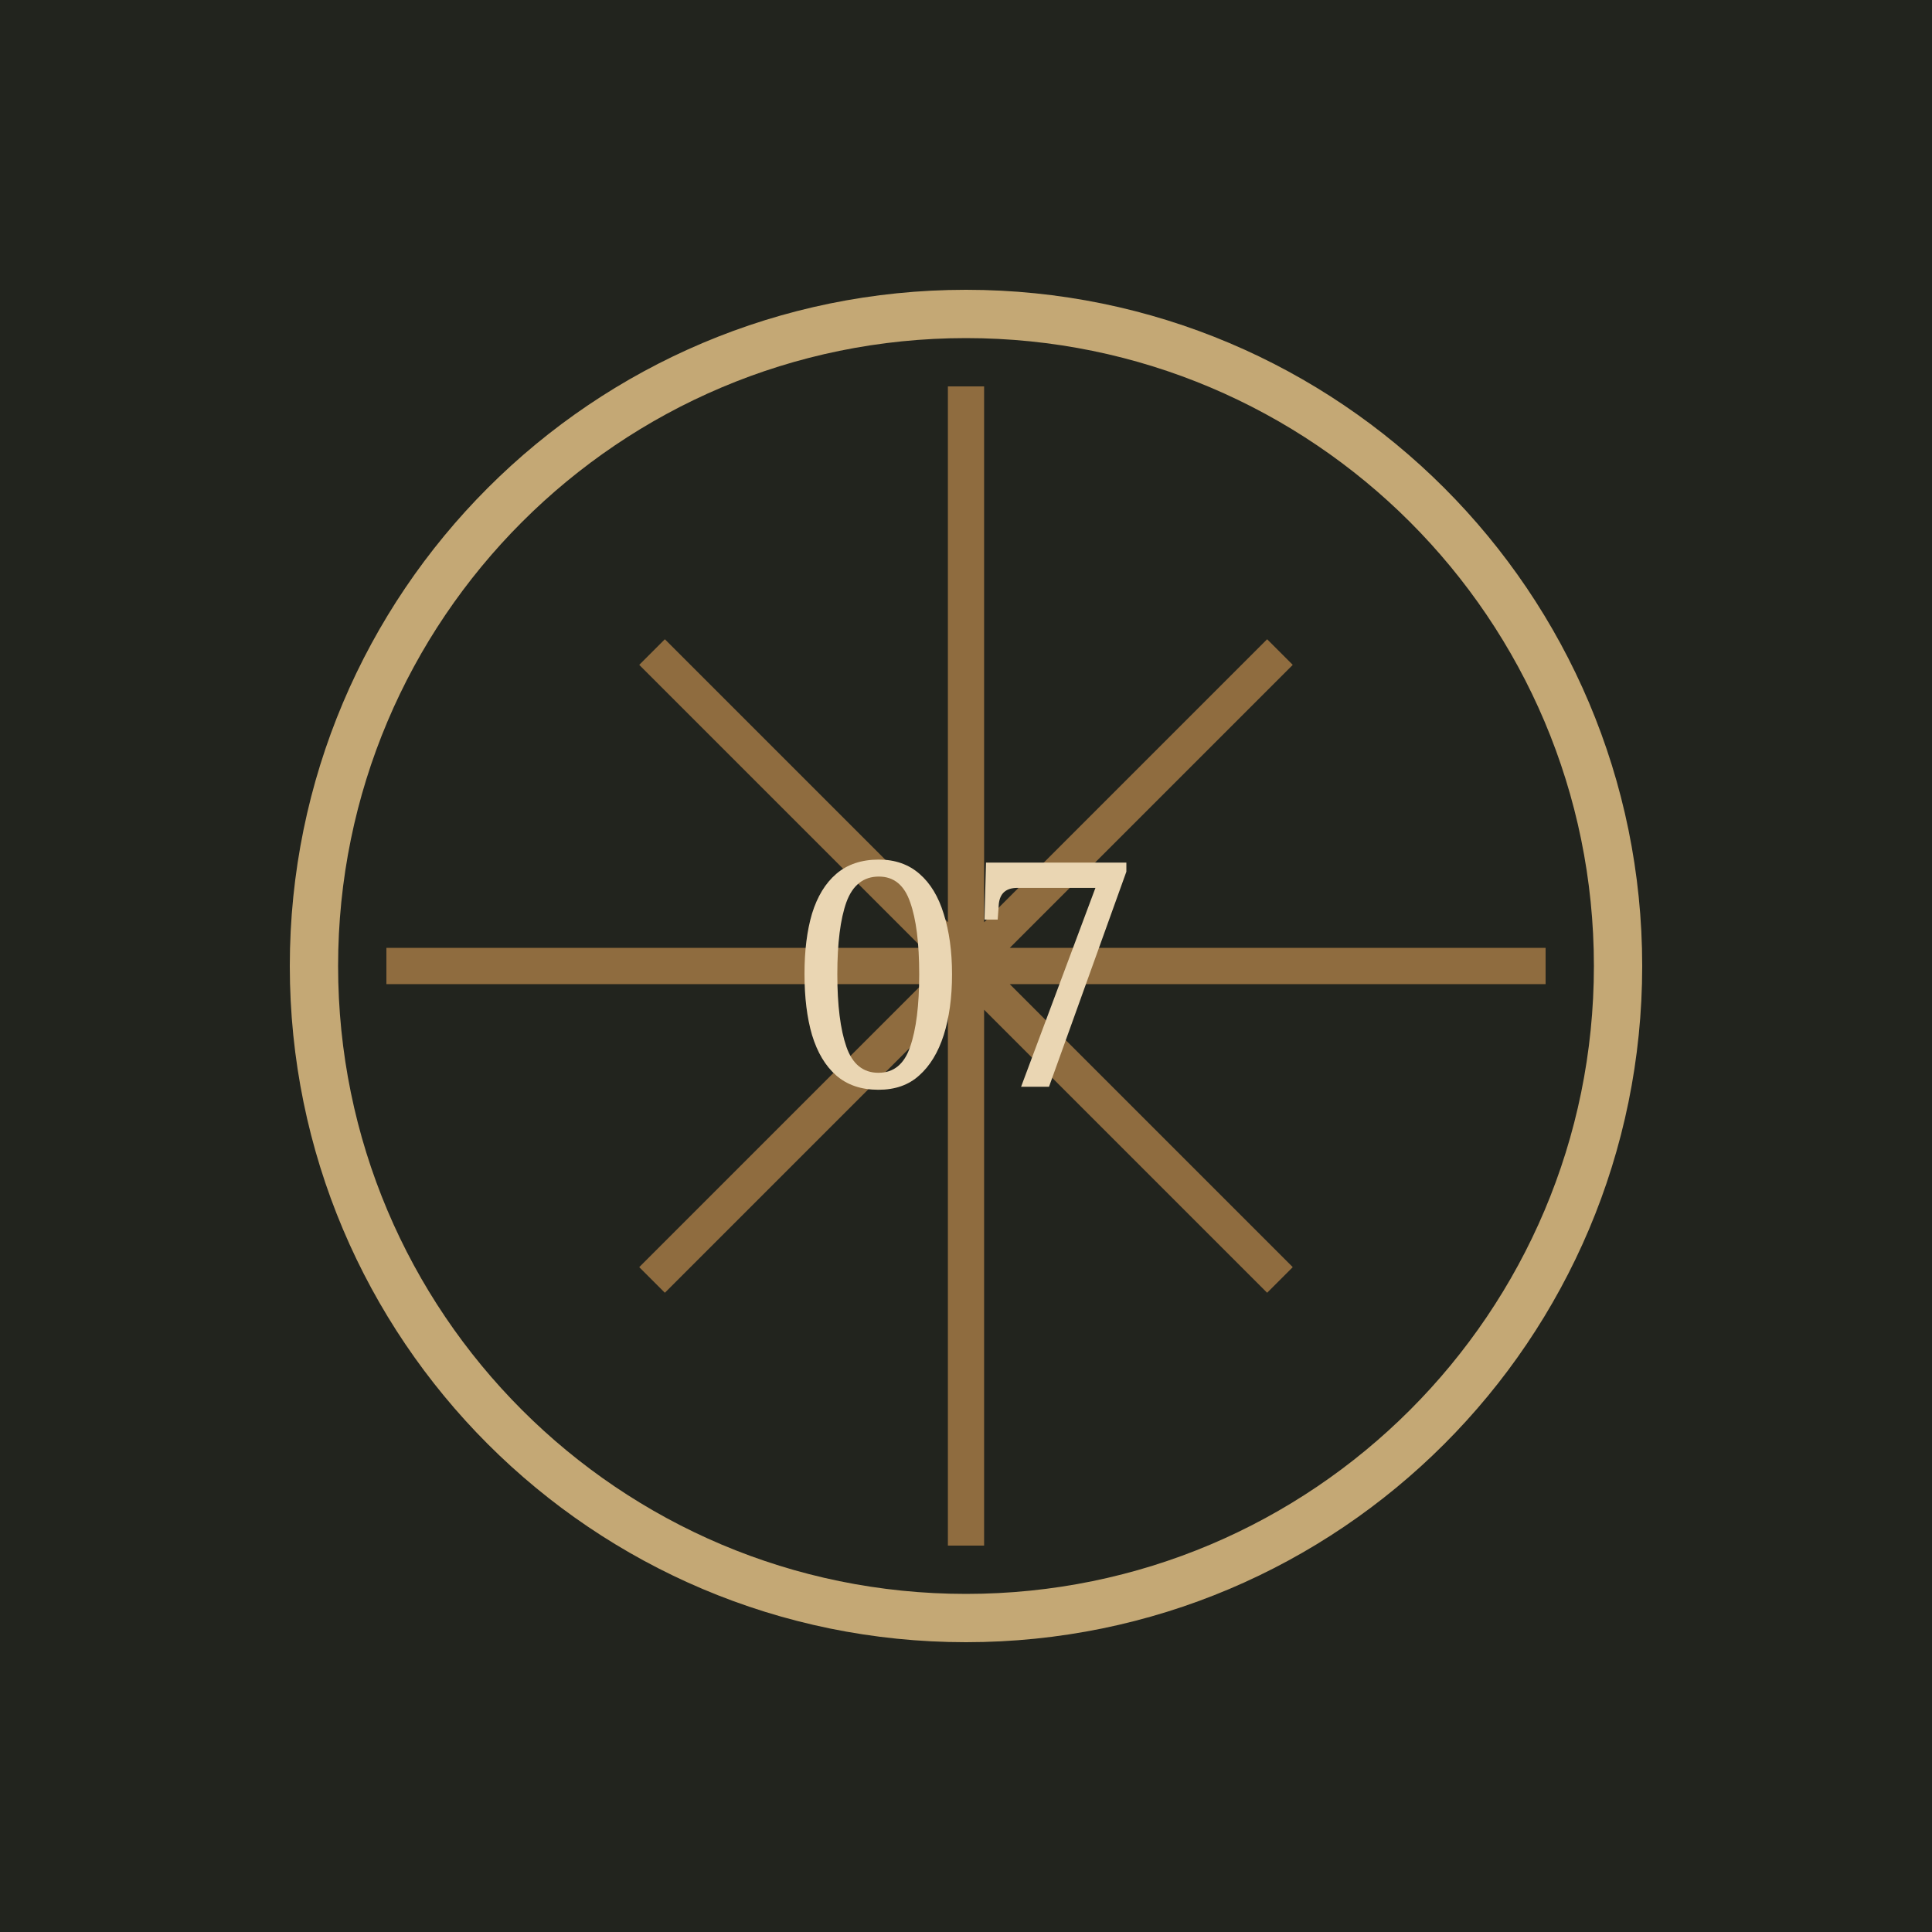
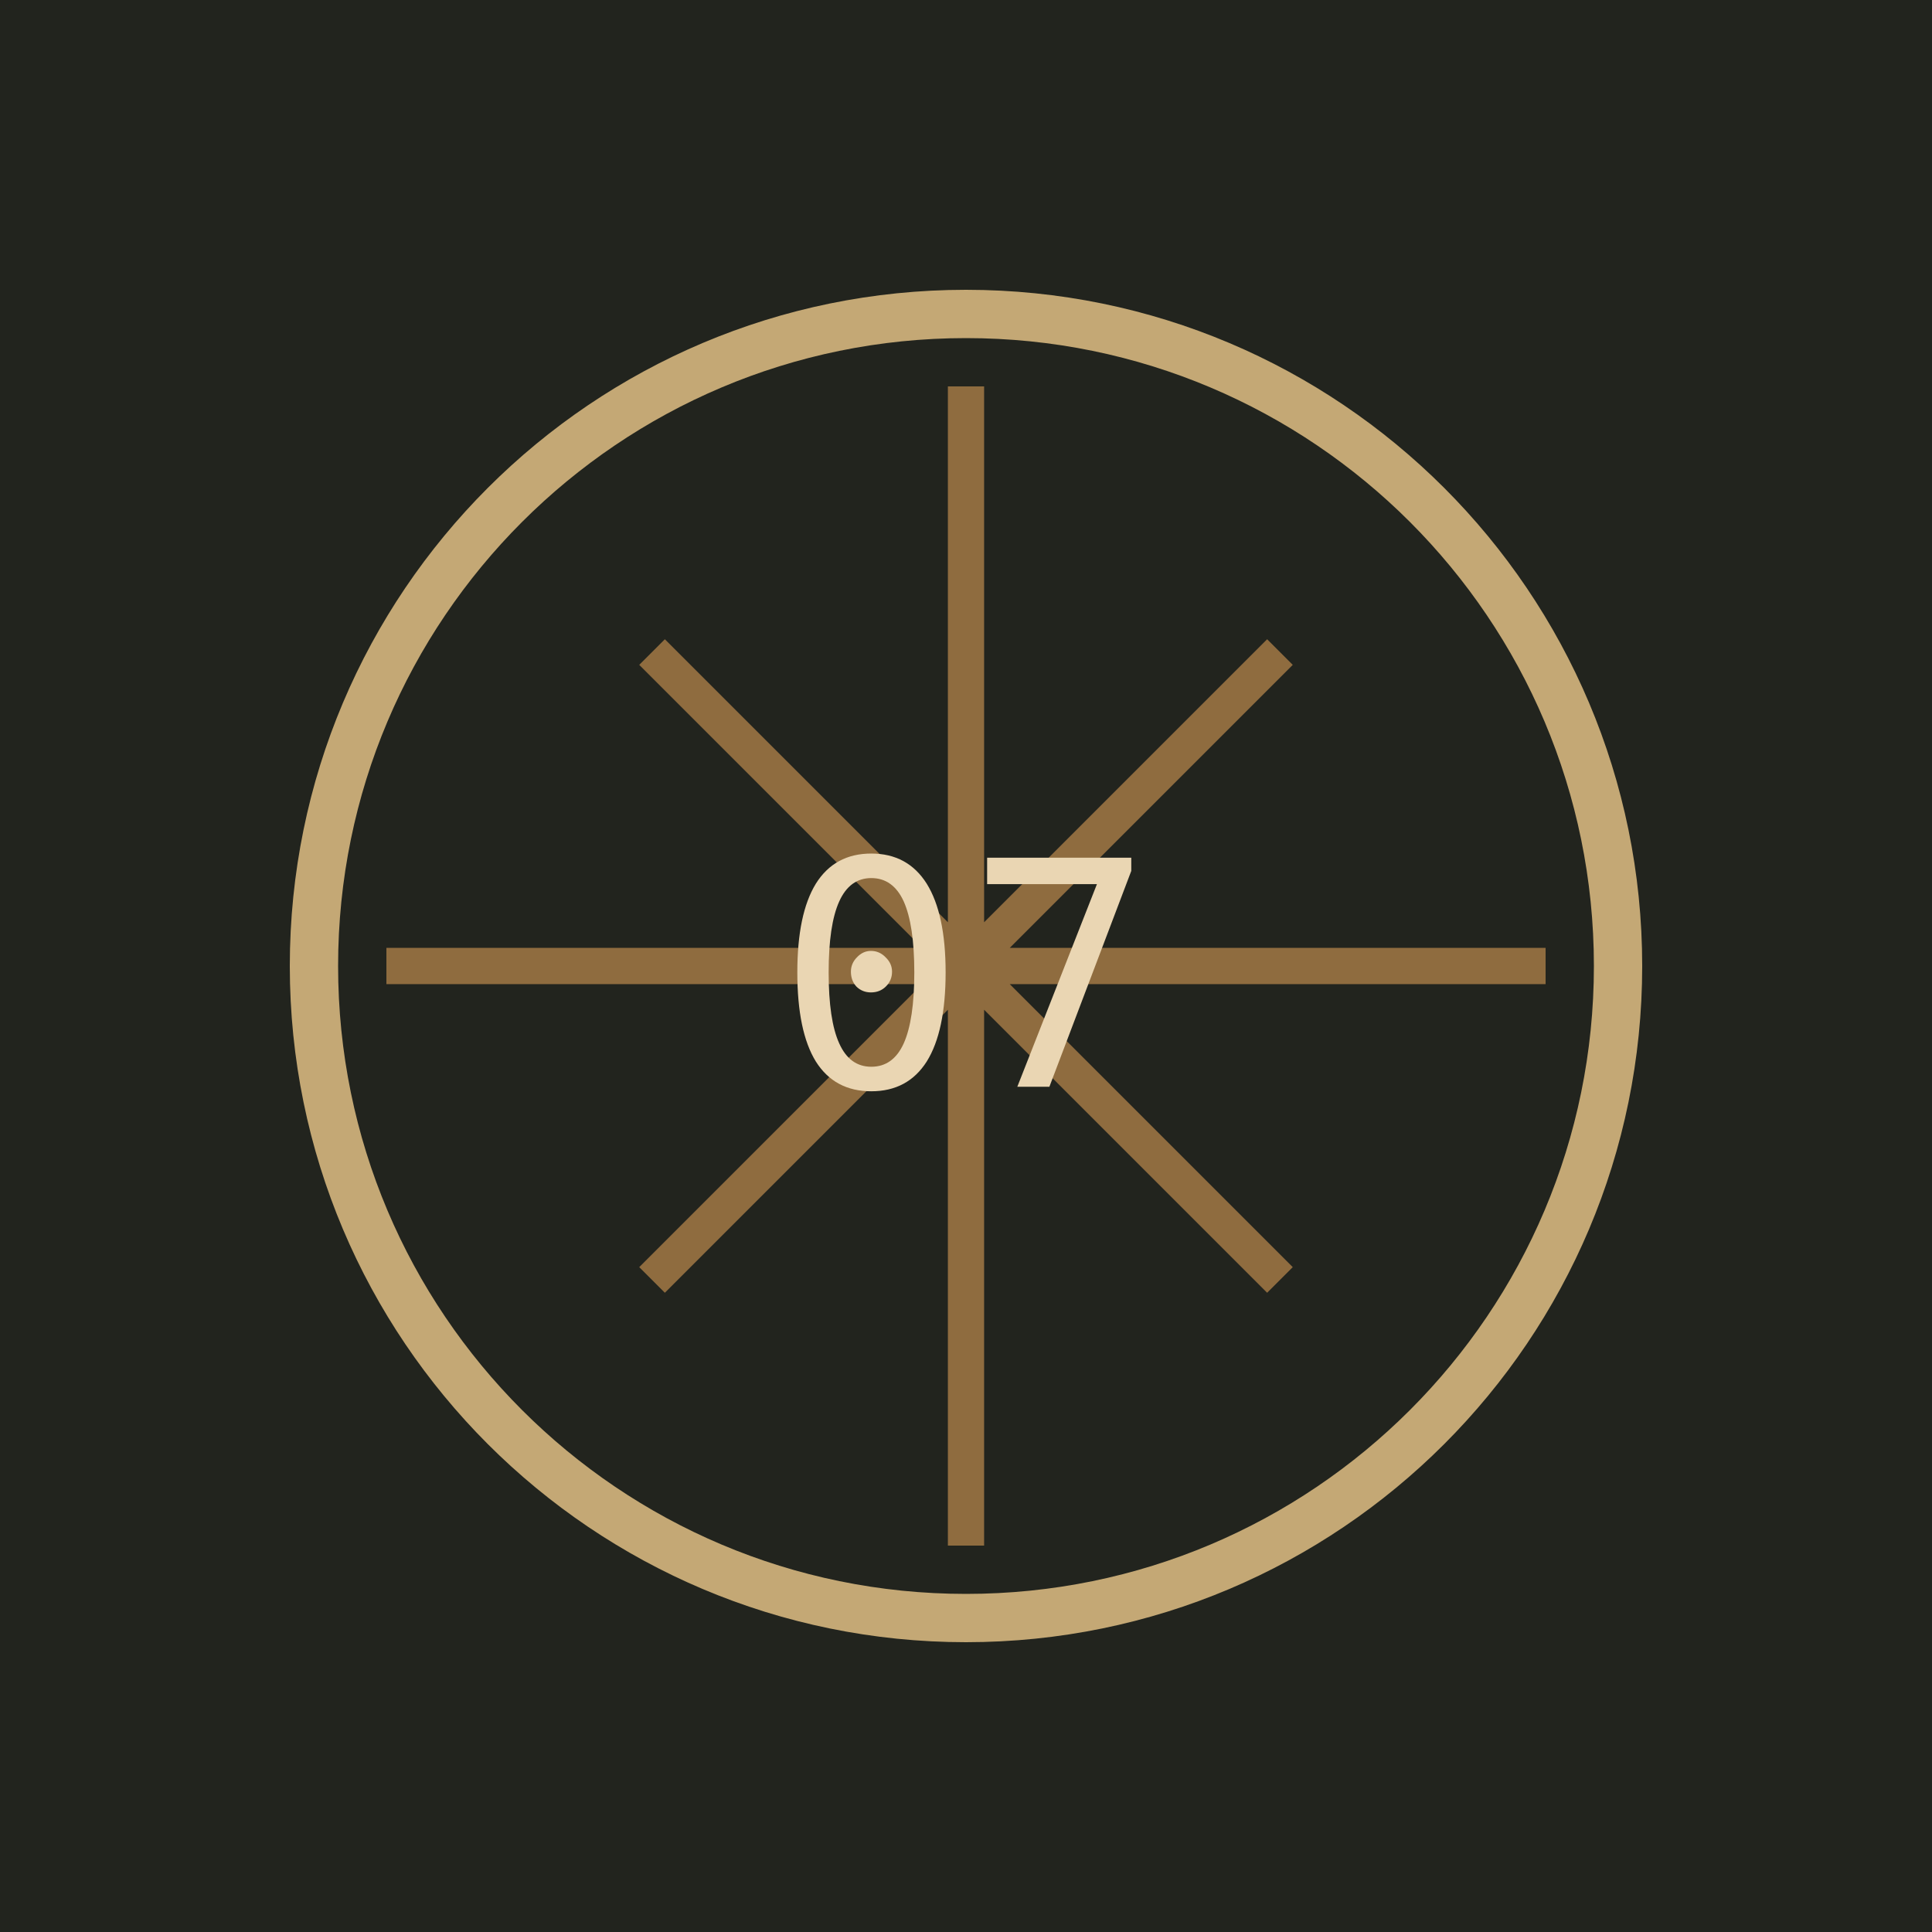
<svg xmlns="http://www.w3.org/2000/svg" viewBox="0 0 80 80">
+   <defs>
+     <style>@font-face{font-family:Inconsolata;src:url("../fonts/Inconsolata-Regular.ttf") format("truetype")}</style>
+   </defs>
  <rect width="80" height="80" fill="#22241e" />
  <circle cx="40" cy="40" r="27" fill="none" stroke="#c4a875" stroke-width="2" />
  <path d="M40 16v48M16 40h48M27 27l26 26m0-26L27 53" stroke="#8f6c3f" stroke-width="1.5" />
-   <text x="40" y="45" fill="#ead6b3" text-anchor="middle" font-family="serif" font-size="13">07</text>
+   <text x="40" y="45" fill="#ead6b3" text-anchor="middle" font-family="Inconsolata" font-size="13">07</text>
</svg>
